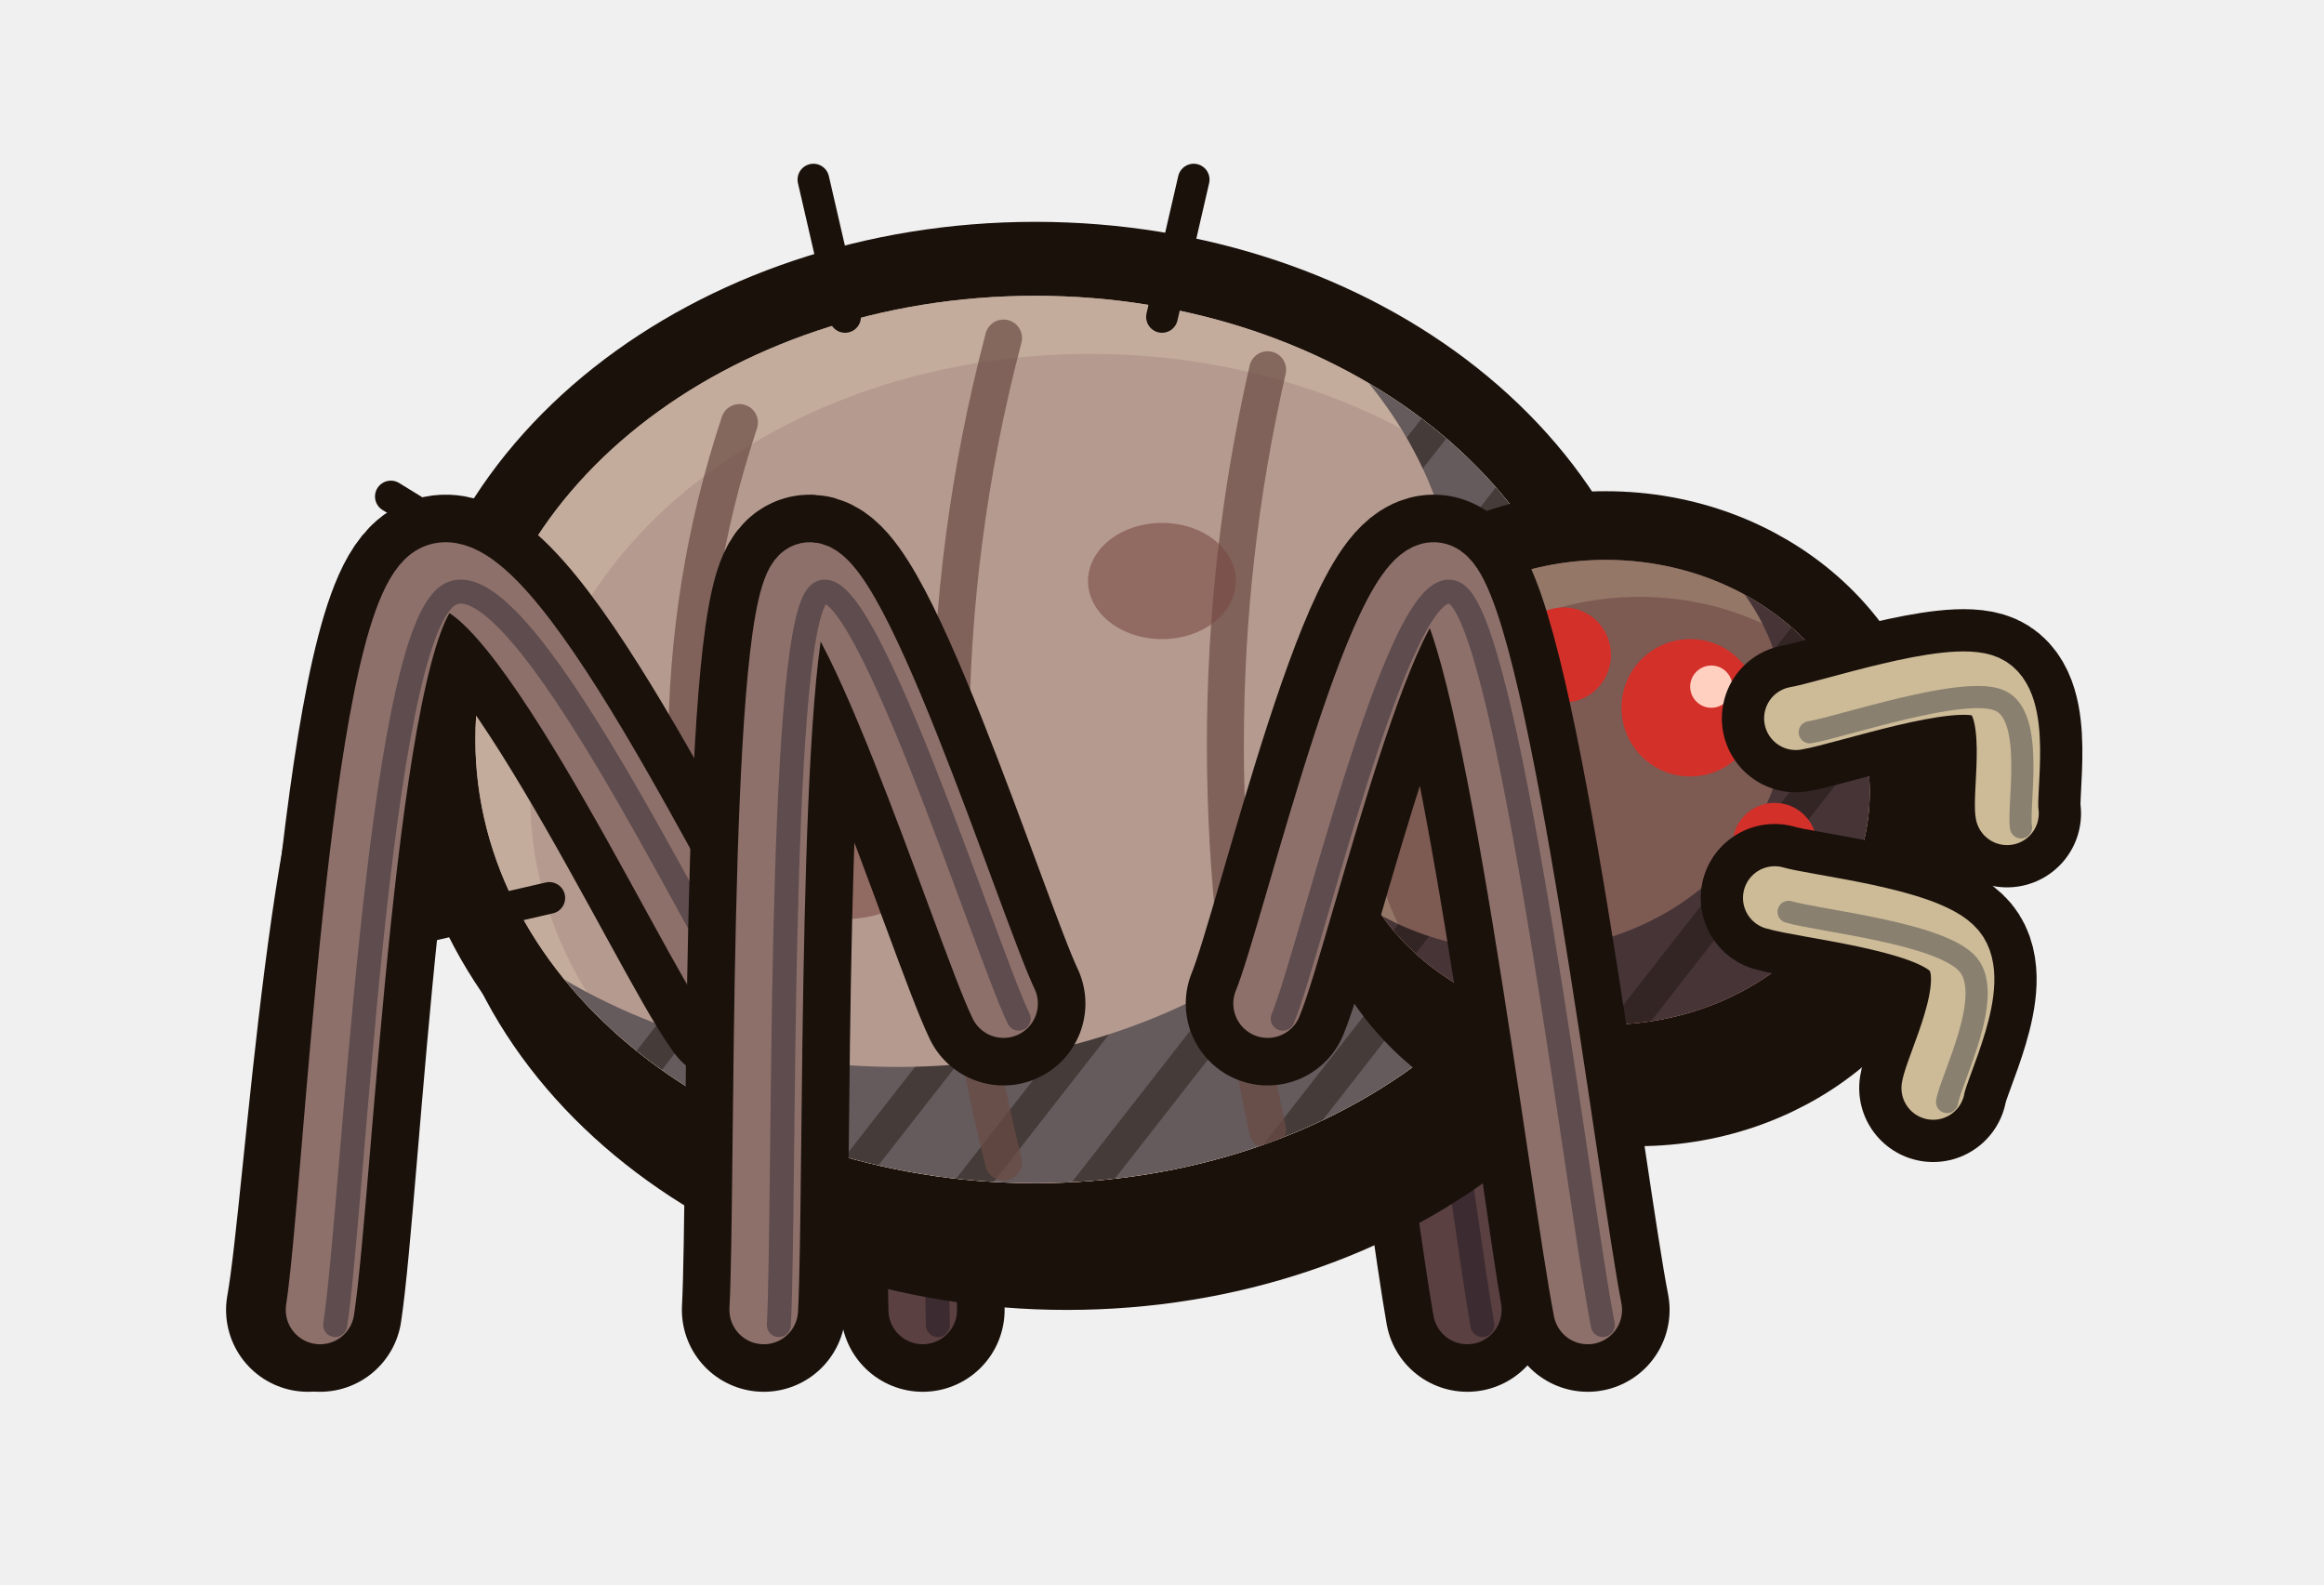
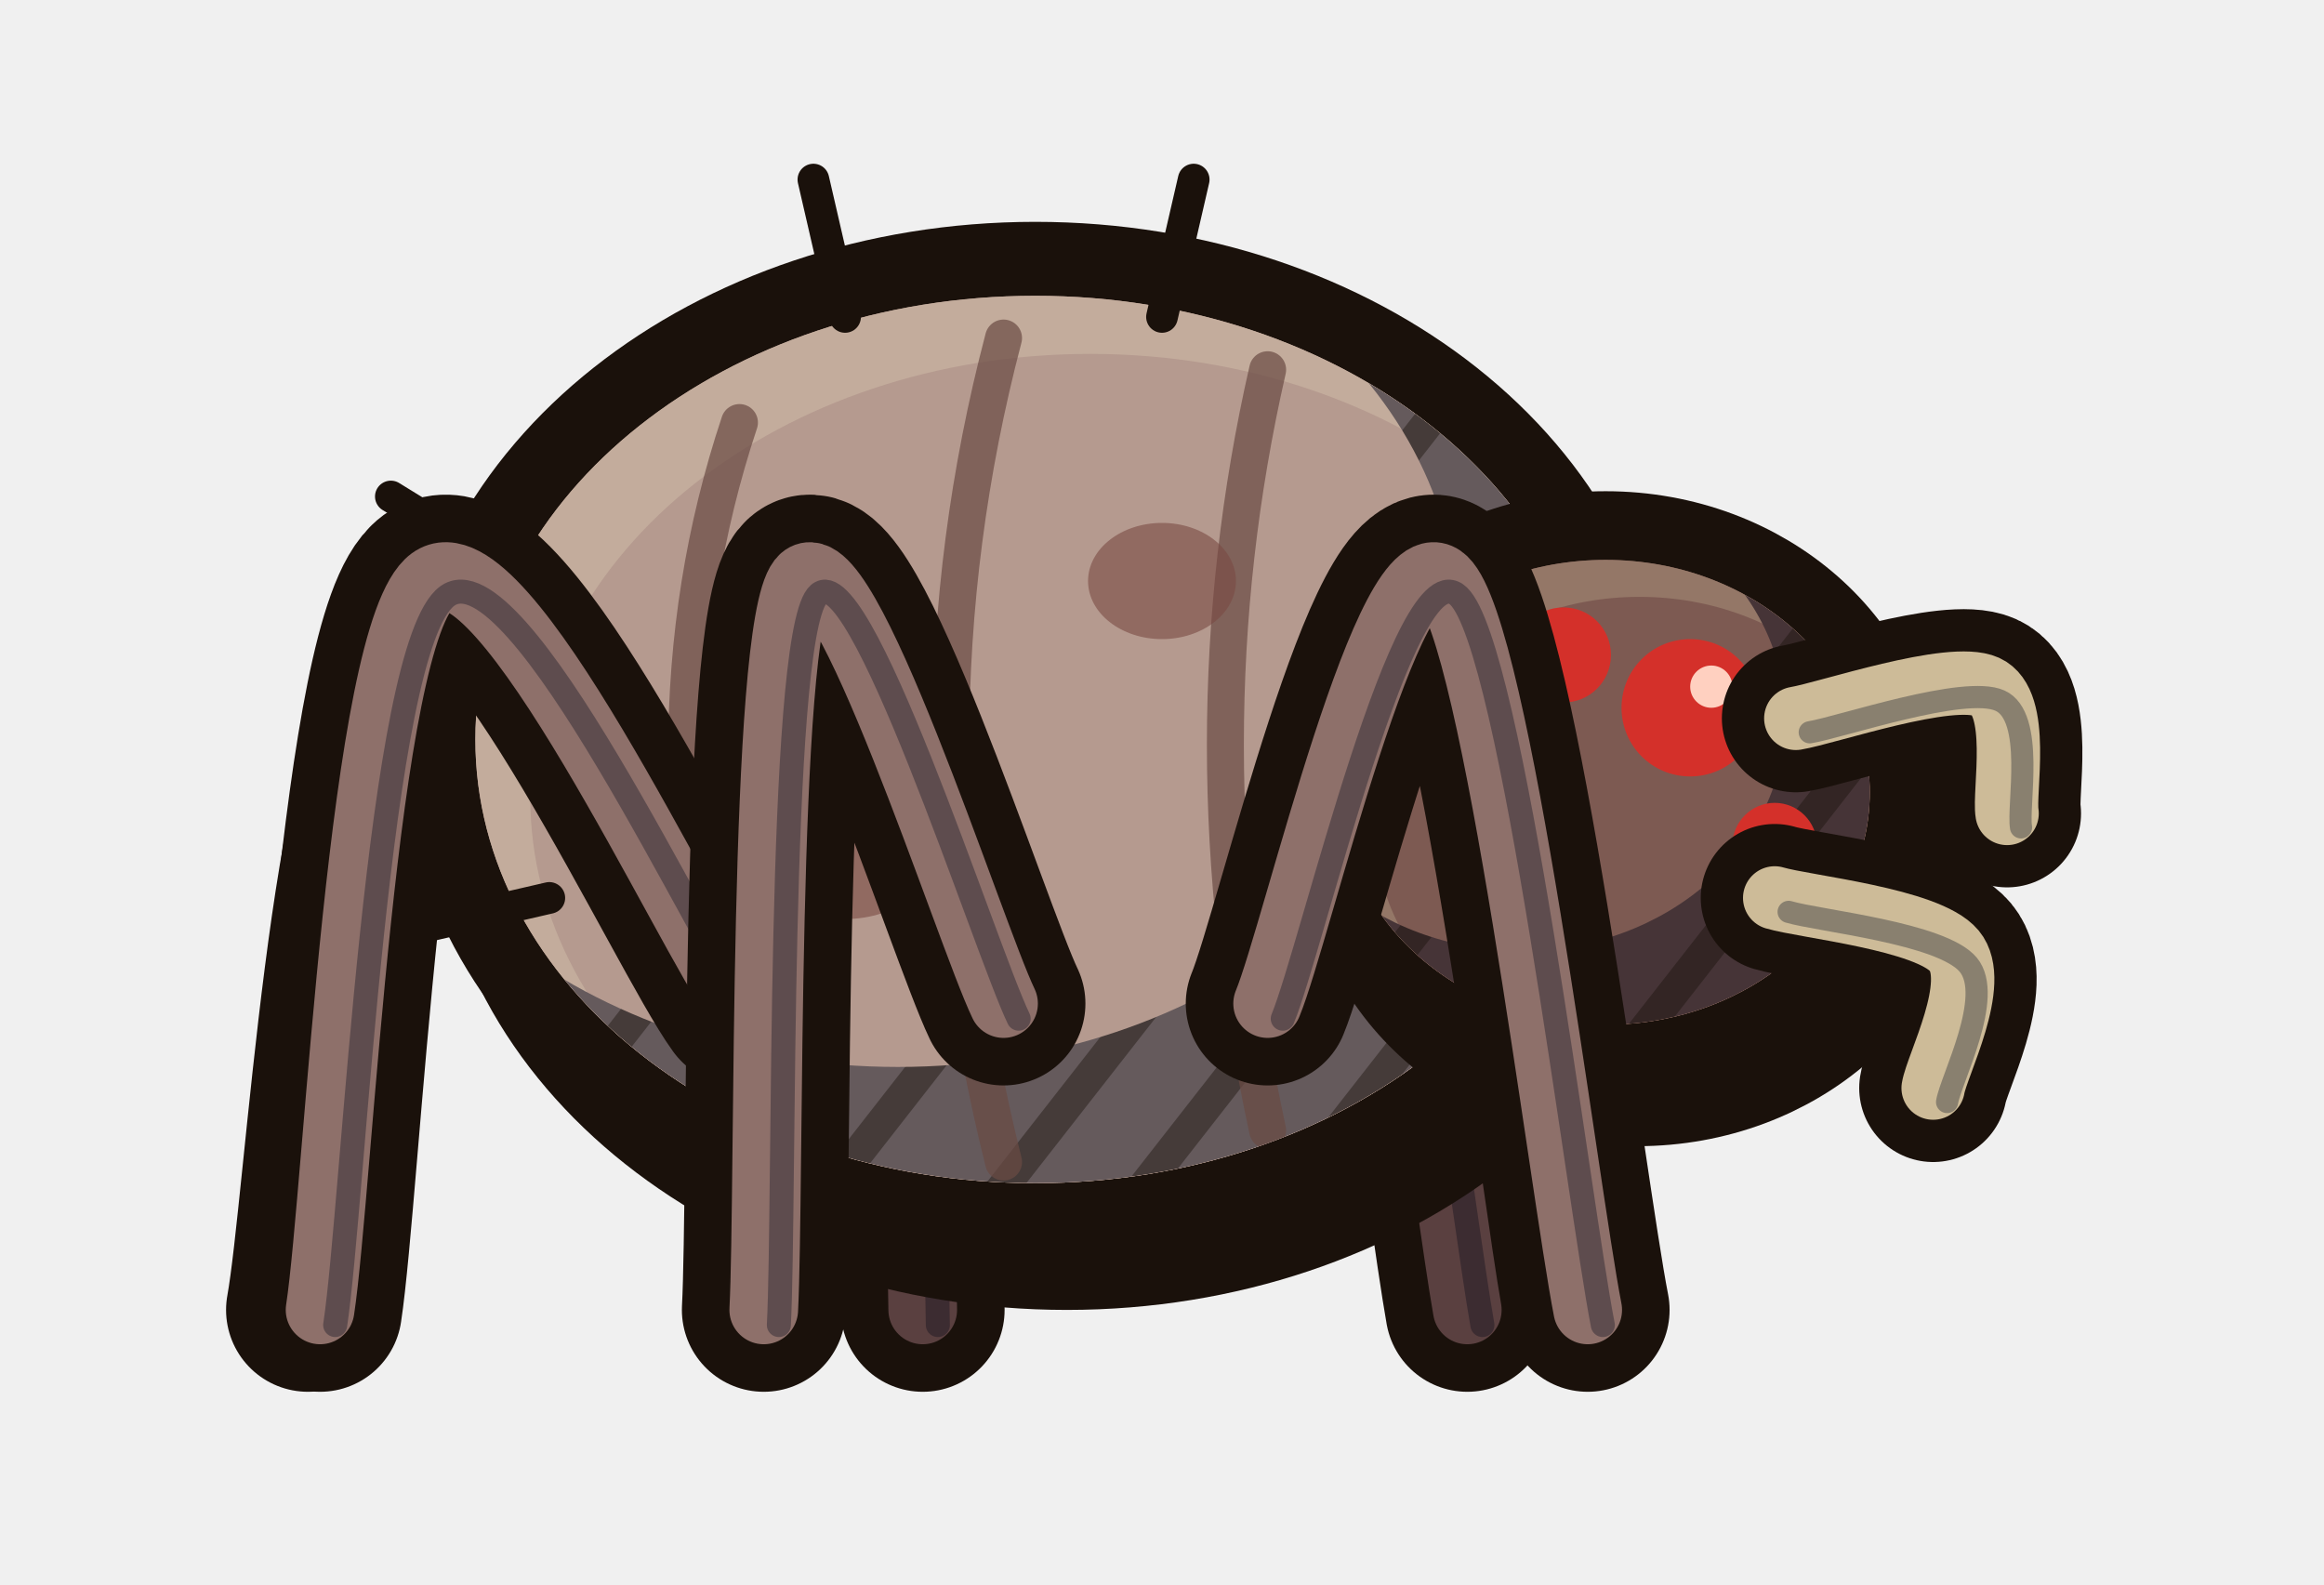
<svg xmlns="http://www.w3.org/2000/svg" width="44" height="30" viewBox="-22 -26 44 30">
  <path d="M-8 -7C-9 -8 -12.62 -13.97 -13.98 -13C-15.34 -12.03 -15.81 -3.17 -16.17 -1.2" fill="none" stroke="#1a110b" stroke-width="3.1" stroke-opacity="1" stroke-linecap="round" stroke-linejoin="round" />
  <path d="M-8 -7C-9 -8 -12.62 -13.97 -13.98 -13C-15.34 -12.03 -15.81 -3.17 -16.17 -1.2" fill="none" stroke="#5a4040" stroke-width="1.3" stroke-opacity="1" stroke-linecap="round" stroke-linejoin="round" />
  <path d="M-8 -7C-9 -8 -12.62 -13.97 -13.98 -13C-15.34 -12.03 -15.81 -3.17 -16.17 -1.2" fill="none" stroke="#35272d" stroke-width="0.455" stroke-opacity="0.8" stroke-linecap="round" stroke-linejoin="round" transform="translate(0.286 0.286)" />
  <path d="M-3 -7C-3.28 -8 -4.41 -13.97 -4.66 -13C-4.92 -12.03 -4.55 -3.17 -4.53 -1.2" fill="none" stroke="#1a110b" stroke-width="3.1" stroke-opacity="1" stroke-linecap="round" stroke-linejoin="round" />
  <path d="M-3 -7C-3.28 -8 -4.41 -13.97 -4.66 -13C-4.92 -12.03 -4.55 -3.17 -4.53 -1.2" fill="none" stroke="#5a4040" stroke-width="1.3" stroke-opacity="1" stroke-linecap="round" stroke-linejoin="round" />
  <path d="M-3 -7C-3.28 -8 -4.41 -13.97 -4.66 -13C-4.92 -12.03 -4.55 -3.17 -4.53 -1.2" fill="none" stroke="#35272d" stroke-width="0.455" stroke-opacity="0.8" stroke-linecap="round" stroke-linejoin="round" transform="translate(0.286 0.286)" />
  <path d="M2 -7C2.28 -8 3.07 -13.97 3.7 -13C4.33 -12.03 5.43 -3.17 5.78 -1.2" fill="none" stroke="#1a110b" stroke-width="3.1" stroke-opacity="1" stroke-linecap="round" stroke-linejoin="round" />
  <path d="M2 -7C2.28 -8 3.07 -13.97 3.7 -13C4.33 -12.03 5.43 -3.17 5.78 -1.2" fill="none" stroke="#5a4040" stroke-width="1.3" stroke-opacity="1" stroke-linecap="round" stroke-linejoin="round" />
  <path d="M2 -7C2.28 -8 3.07 -13.97 3.7 -13C4.33 -12.03 5.43 -3.17 5.78 -1.2" fill="none" stroke="#35272d" stroke-width="0.455" stroke-opacity="0.8" stroke-linecap="round" stroke-linejoin="round" transform="translate(0.286 0.286)" />
  <path d="M-13 -12C-13 -16.64 -8.25 -20.4 -2.4 -20.4C3.45 -20.4 8.2 -16.64 8.2 -12C8.2 -7.36 3.45 -3.6 -2.4 -3.6C-8.25 -3.6 -13 -7.36 -13 -12Z" fill="#1a110b" stroke="#1a110b" stroke-width="2.8" stroke-linejoin="round" transform="translate(0.6 1)" />
  <path d="M-13 -12C-13 -16.64 -8.25 -20.4 -2.4 -20.4C3.45 -20.4 8.2 -16.64 8.2 -12C8.2 -7.36 3.45 -3.6 -2.4 -3.6C-8.25 -3.6 -13 -7.36 -13 -12Z" fill="#1a110b" stroke="#1a110b" stroke-width="2.8" stroke-linejoin="round" />
  <path d="M-13 -12C-13 -16.64 -8.25 -20.4 -2.4 -20.4C3.45 -20.4 8.2 -16.64 8.2 -12C8.2 -7.36 3.45 -3.6 -2.4 -3.6C-8.25 -3.6 -13 -7.36 -13 -12Z" fill="#b59a8f" />
-   <clipPath id="c1676">
+   <clipPath id="c1681">
    <path d="M-13 -12C-13 -16.64 -8.25 -20.4 -2.4 -20.4C3.45 -20.4 8.2 -16.64 8.2 -12C8.2 -7.36 3.45 -3.6 -2.4 -3.6C-8.25 -3.6 -13 -7.36 -13 -12Z" />
  </clipPath>
-   <g clip-path="url(#c1676)">
+   <g clip-path="url(#c1681)">
    <rect x="-600" y="-600" width="1200" height="1200" fill="#c3ac9c" />
    <path d="M-13 -12C-13 -16.64 -8.25 -20.4 -2.4 -20.4C3.45 -20.4 8.2 -16.64 8.2 -12C8.2 -7.36 3.45 -3.6 -2.4 -3.6C-8.25 -3.6 -13 -7.36 -13 -12Z" fill="#b59a8f" transform="translate(1.04 1.1)" />
-     <mask id="m1676" maskUnits="userSpaceOnUse" x="-600" y="-600" width="1200" height="1200">
+     <mask id="m1681" maskUnits="userSpaceOnUse" x="-600" y="-600" width="1200" height="1200">
      <rect x="-600" y="-600" width="1200" height="1200" fill="#fff" />
      <path d="M-13 -12C-13 -16.64 -8.25 -20.4 -2.4 -20.4C3.45 -20.4 8.2 -16.64 8.2 -12C8.2 -7.36 3.45 -3.6 -2.4 -3.6C-8.25 -3.6 -13 -7.36 -13 -12Z" fill="#000" transform="translate(-2.6 -2.2)" />
    </mask>
-     <g mask="url(#m1676)">
+     <g mask="url(#m1681)">
      <rect x="-600" y="-600" width="1200" height="1200" fill="#655a5c" />
-       <path d="M-22.84 -11.05L-6.18 -32.38M-20.59 -9.98L-4.68 -30.33M-18.57 -8.76L-2.36 -29.5M-16.86 -7.46L-0.99 -27.77M-16.84 -3.85L0.86 -26.5M-14.94 -3.25L3.2 -26.48M-11.65 -3.44L4.01 -23.48M-11.56 0.53L6.34 -22.38M-9.03 0.26L8.91 -22.7M-8.12 2.21L9.48 -20.33M-5.84 2.16L11.38 -19.88M-4.99 5L12.4 -17.26M-2.41 5.36L14.73 -16.58M-2.06 7.94L16.72 -16.09M0.29 8.87L17.2 -12.78" fill="none" stroke="#1a110b" stroke-width="0.6" stroke-opacity="0.42" stroke-linecap="round" />
+       <path d="M-23.51 -10.2L-6.86 -31.51M-22.17 -8.04L-4.61 -30.5M-18.2 -9.19L-2.7 -29.03M-16.84 -7.49L-0.03 -29.01M-16.08 -5.15L0.09 -25.84M-15.18 -3.36L1.96 -25.3M-12.5 -3.52L2.85 -23.18M-11.54 -0.68L6.4 -23.63M-9.91 1.15L8.73 -22.72M-5.95 0.24L9.07 -18.98M-5.11 2.56L12.52 -20M-3.32 3.92L14.19 -18.49M-1.5 4.7L14.06 -15.22M0.31 6.61L17.29 -15.12" fill="none" stroke="#1a110b" stroke-width="0.6" stroke-opacity="0.42" stroke-linecap="round" />
    </g>
    <path d="M-8 -18Q-10 -12 -8 -5M-3 -19.6Q-5 -12 -3 -4M2 -19Q0.4 -12 2 -4.6" fill="none" stroke="#6a4a44" stroke-width="0.7" stroke-opacity="0.7" stroke-linecap="round" stroke-linejoin="round" />
    <path d="M-7.8 -10C-7.8 -10.77 -6.99 -11.4 -6 -11.4C-5.01 -11.4 -4.2 -10.77 -4.2 -10C-4.2 -9.23 -5.01 -8.6 -6 -8.6C-6.99 -8.6 -7.8 -9.23 -7.8 -10Z" fill="#7a4a44" fill-opacity="0.6" />
    <path d="M-1.4 -15C-1.4 -15.61 -0.77 -16.1 0 -16.1C0.77 -16.1 1.4 -15.61 1.4 -15C1.4 -14.39 0.77 -13.9 0 -13.9C-0.77 -13.9 -1.4 -14.39 -1.4 -15Z" fill="#7a4a44" fill-opacity="0.6" />
  </g>
  <path d="M-12 -15L-14.6 -16.6M-11.6 -9L-14.2 -8.4M-6 -20L-6.6 -22.6M0 -20L0.6 -22.6" fill="none" stroke="#1a110b" stroke-width="0.6" stroke-opacity="1" stroke-linecap="round" stroke-linejoin="round" />
  <path d="M3.4 -11C3.4 -13.43 5.64 -15.4 8.4 -15.4C11.16 -15.4 13.4 -13.43 13.4 -11C13.4 -8.57 11.16 -6.6 8.4 -6.6C5.64 -6.6 3.4 -8.57 3.4 -11Z" fill="#1a110b" stroke="#1a110b" stroke-width="2.6" stroke-linejoin="round" transform="translate(0.6 1)" />
  <path d="M3.4 -11C3.4 -13.43 5.64 -15.4 8.4 -15.4C11.16 -15.4 13.4 -13.43 13.4 -11C13.4 -8.57 11.16 -6.6 8.4 -6.6C5.64 -6.6 3.4 -8.57 3.4 -11Z" fill="#1a110b" stroke="#1a110b" stroke-width="2.6" stroke-linejoin="round" />
  <path d="M3.4 -11C3.4 -13.43 5.64 -15.4 8.4 -15.4C11.16 -15.4 13.4 -13.43 13.4 -11C13.4 -8.57 11.16 -6.6 8.4 -6.6C5.64 -6.6 3.4 -8.57 3.4 -11Z" fill="#7d5a52" />
-   <clipPath id="c1677">
+   <clipPath id="c1682">
    <path d="M3.4 -11C3.4 -13.43 5.64 -15.4 8.4 -15.4C11.16 -15.4 13.4 -13.43 13.4 -11C13.4 -8.57 11.16 -6.6 8.4 -6.6C5.64 -6.6 3.4 -8.57 3.4 -11Z" />
  </clipPath>
-   <g clip-path="url(#c1677)">
+   <g clip-path="url(#c1682)">
    <rect x="-600" y="-600" width="1200" height="1200" fill="#947767" />
    <path d="M3.4 -11C3.4 -13.43 5.64 -15.4 8.4 -15.4C11.16 -15.4 13.4 -13.43 13.4 -11C13.4 -8.57 11.16 -6.6 8.4 -6.6C5.64 -6.6 3.4 -8.57 3.4 -11Z" fill="#7d5a52" transform="translate(0.64 0.7)" />
-     <mask id="m1677" maskUnits="userSpaceOnUse" x="-600" y="-600" width="1200" height="1200">
+     <mask id="m1682" maskUnits="userSpaceOnUse" x="-600" y="-600" width="1200" height="1200">
      <rect x="-600" y="-600" width="1200" height="1200" fill="#fff" />
      <path d="M3.4 -11C3.4 -13.43 5.64 -15.4 8.4 -15.4C11.16 -15.4 13.4 -13.43 13.4 -11C13.4 -8.57 11.16 -6.6 8.4 -6.6C5.64 -6.6 3.4 -8.57 3.4 -11Z" fill="#000" transform="translate(-1.6 -1.4)" />
    </mask>
-     <g mask="url(#m1677)">
+     <g mask="url(#m1682)">
      <rect x="-600" y="-600" width="1200" height="1200" fill="#463437" />
-       <path d="M-3.1 -10.35L6.22 -22.28M-1.34 -8.73L7.99 -20.69M0.49 -7.06L9.52 -18.61M3.14 -6.31L12.08 -17.74M4.86 -4.6L13.76 -15.99M6.7 -3.88L16.06 -15.86M8.33 -2.32L17.86 -14.52M9.71 -0.91L19.27 -13.15" fill="none" stroke="#1a110b" stroke-width="0.6" stroke-opacity="0.42" stroke-linecap="round" />
+       <path d="M-3.46 -9.88L5.98 -21.97M-0.79 -9.41L7.61 -20.17M1.38 -7.92L9.71 -18.58M2.98 -6.03L12.15 -17.77M4.44 -4.02L13.52 -15.63M6.38 -2.98L16.08 -15.4M7.5 -1.31L17.43 -14.03M10.33 -1.05L19.18 -12.38" fill="none" stroke="#1a110b" stroke-width="0.6" stroke-opacity="0.42" stroke-linecap="round" />
    </g>
  </g>
  <path d="M8.7 -12.6C8.7 -13.32 9.28 -13.9 10 -13.9C10.72 -13.9 11.3 -13.32 11.3 -12.6C11.3 -11.88 10.72 -11.3 10 -11.3C9.28 -11.3 8.7 -11.88 8.7 -12.6Z" fill="#d4302a" />
  <path d="M10 -13C10 -13.22 10.18 -13.4 10.4 -13.4C10.62 -13.4 10.8 -13.22 10.8 -13C10.8 -12.78 10.62 -12.6 10.4 -12.6C10.18 -12.6 10 -12.78 10 -13Z" fill="#ffd0c0" />
  <path d="M6.7 -13.6C6.7 -14.1 7.1 -14.5 7.6 -14.5C8.1 -14.5 8.5 -14.1 8.5 -13.6C8.5 -13.1 8.1 -12.7 7.6 -12.7C7.1 -12.7 6.7 -13.1 6.7 -13.6Z" fill="#d4302a" />
  <path d="M10.8 -10C10.8 -10.44 11.16 -10.8 11.6 -10.8C12.04 -10.8 12.4 -10.44 12.4 -10C12.4 -9.56 12.04 -9.2 11.6 -9.2C11.16 -9.2 10.8 -9.56 10.8 -10Z" fill="#d4302a" />
  <path d="M11.6 -9C12.17 -8.83 14.5 -8.6 15 -8C15.5 -7.4 14.67 -5.83 14.6 -5.4" fill="none" stroke="#1a110b" stroke-width="2.8" stroke-opacity="1" stroke-linecap="round" stroke-linejoin="round" />
  <path d="M11.6 -9C12.17 -8.83 14.5 -8.6 15 -8C15.5 -7.4 14.67 -5.83 14.6 -5.4" fill="none" stroke="#cdbb98" stroke-width="1.2" stroke-opacity="1" stroke-linecap="round" stroke-linejoin="round" />
  <path d="M11.6 -9C12.17 -8.83 14.5 -8.6 15 -8C15.5 -7.4 14.67 -5.83 14.6 -5.4" fill="none" stroke="#787266" stroke-width="0.42" stroke-opacity="0.8" stroke-linecap="round" stroke-linejoin="round" transform="translate(0.264 0.264)" />
  <path d="M12 -12.4C12.6 -12.5 14.93 -13.3 15.6 -13C16.27 -12.7 15.93 -11 16 -10.6" fill="none" stroke="#1a110b" stroke-width="2.8" stroke-opacity="1" stroke-linecap="round" stroke-linejoin="round" />
  <path d="M12 -12.4C12.6 -12.5 14.93 -13.3 15.6 -13C16.27 -12.7 15.93 -11 16 -10.6" fill="none" stroke="#cdbb98" stroke-width="1.2" stroke-opacity="1" stroke-linecap="round" stroke-linejoin="round" />
  <path d="M12 -12.4C12.6 -12.5 14.93 -13.3 15.6 -13C16.27 -12.7 15.93 -11 16 -10.6" fill="none" stroke="#787266" stroke-width="0.42" stroke-opacity="0.8" stroke-linecap="round" stroke-linejoin="round" transform="translate(0.264 0.264)" />
  <path d="M-8 -7C-8.97 -8.33 -12.49 -15.97 -13.82 -15C-15.14 -14.03 -15.59 -3.5 -15.94 -1.2" fill="none" stroke="#1a110b" stroke-width="3.1" stroke-opacity="1" stroke-linecap="round" stroke-linejoin="round" />
  <path d="M-8 -7C-8.97 -8.33 -12.49 -15.97 -13.82 -15C-15.14 -14.03 -15.59 -3.5 -15.94 -1.2" fill="none" stroke="#8e706a" stroke-width="1.3" stroke-opacity="1" stroke-linecap="round" stroke-linejoin="round" />
  <path d="M-8 -7C-8.97 -8.33 -12.49 -15.97 -13.82 -15C-15.14 -14.03 -15.59 -3.5 -15.94 -1.2" fill="none" stroke="#534448" stroke-width="0.455" stroke-opacity="0.8" stroke-linecap="round" stroke-linejoin="round" transform="translate(0.286 0.286)" />
  <path d="M-3 -7C-3.64 -8.33 -6.06 -15.97 -6.82 -15C-7.57 -14.03 -7.42 -3.5 -7.54 -1.2" fill="none" stroke="#1a110b" stroke-width="3.1" stroke-opacity="1" stroke-linecap="round" stroke-linejoin="round" />
  <path d="M-3 -7C-3.64 -8.33 -6.06 -15.97 -6.82 -15C-7.57 -14.03 -7.42 -3.5 -7.54 -1.2" fill="none" stroke="#8e706a" stroke-width="1.3" stroke-opacity="1" stroke-linecap="round" stroke-linejoin="round" />
  <path d="M-3 -7C-3.64 -8.33 -6.06 -15.97 -6.82 -15C-7.57 -14.03 -7.42 -3.5 -7.54 -1.2" fill="none" stroke="#534448" stroke-width="0.455" stroke-opacity="0.8" stroke-linecap="round" stroke-linejoin="round" transform="translate(0.286 0.286)" />
  <path d="M2 -7C2.55 -8.33 4.32 -15.97 5.33 -15C6.34 -14.03 7.61 -3.5 8.06 -1.2" fill="none" stroke="#1a110b" stroke-width="3.1" stroke-opacity="1" stroke-linecap="round" stroke-linejoin="round" />
  <path d="M2 -7C2.55 -8.33 4.32 -15.97 5.33 -15C6.34 -14.03 7.61 -3.5 8.06 -1.2" fill="none" stroke="#8e706a" stroke-width="1.3" stroke-opacity="1" stroke-linecap="round" stroke-linejoin="round" />
  <path d="M2 -7C2.55 -8.33 4.32 -15.97 5.33 -15C6.34 -14.03 7.61 -3.5 8.06 -1.2" fill="none" stroke="#534448" stroke-width="0.455" stroke-opacity="0.8" stroke-linecap="round" stroke-linejoin="round" transform="translate(0.286 0.286)" />
</svg>
